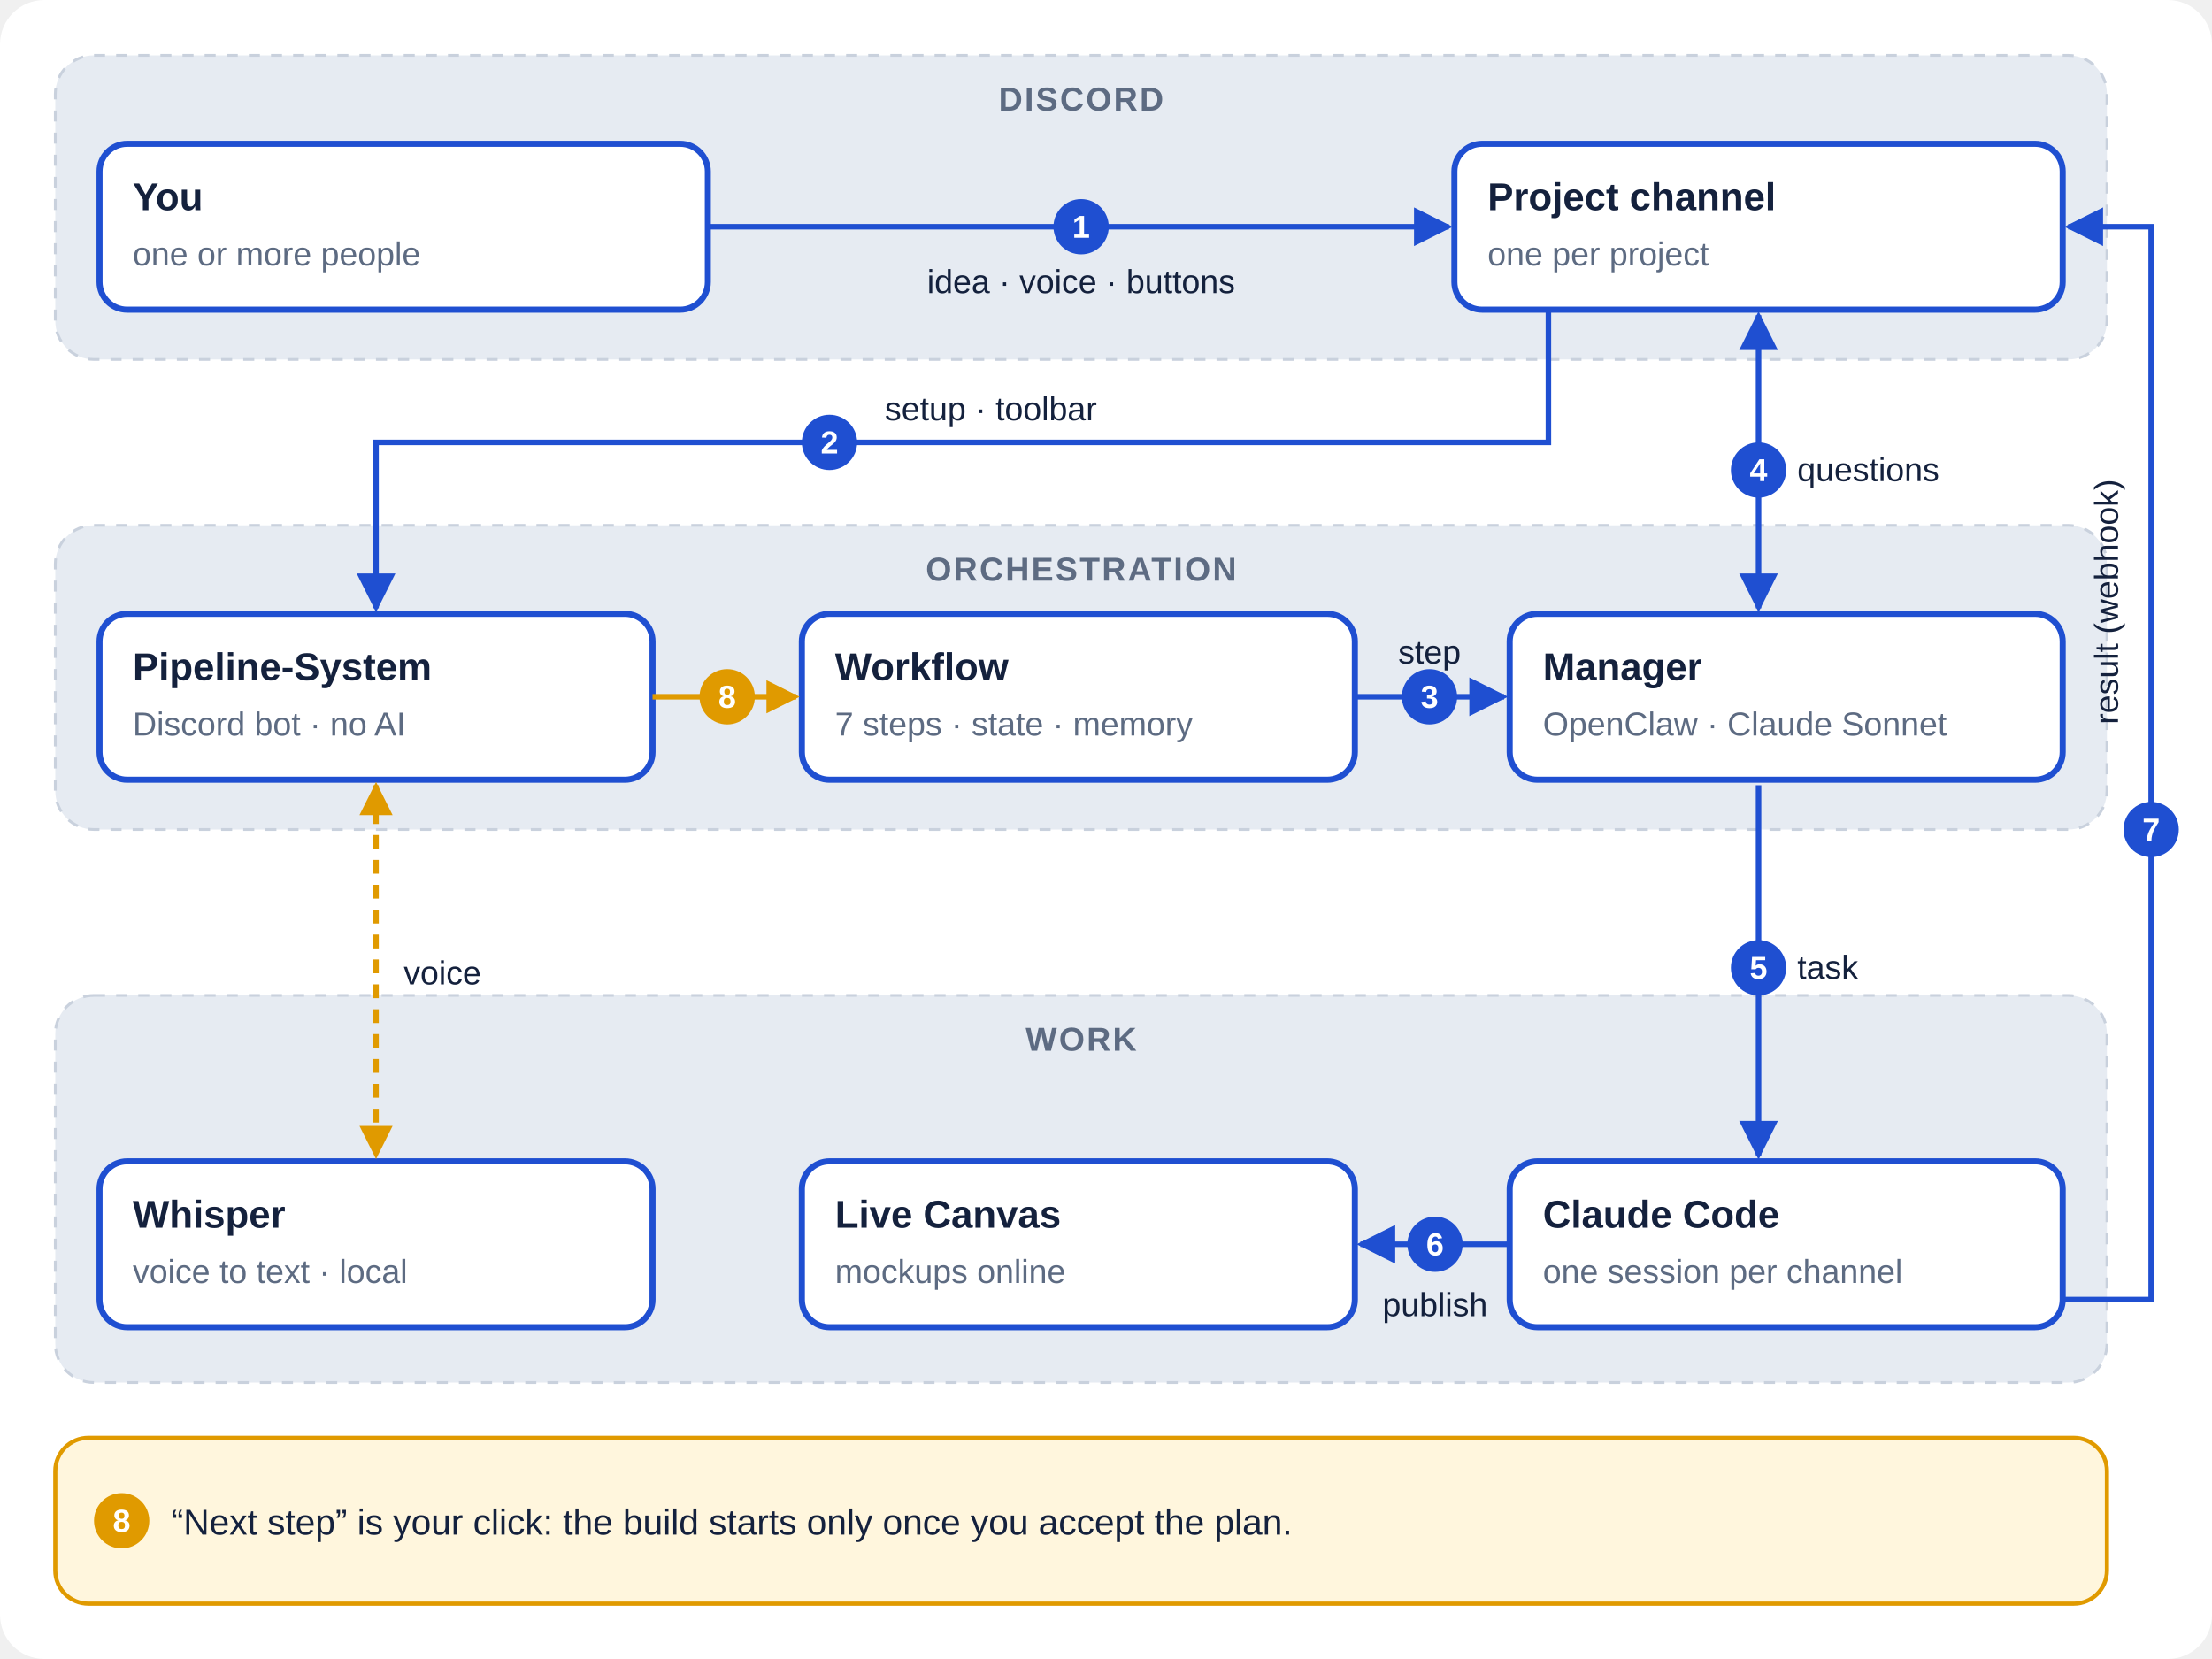
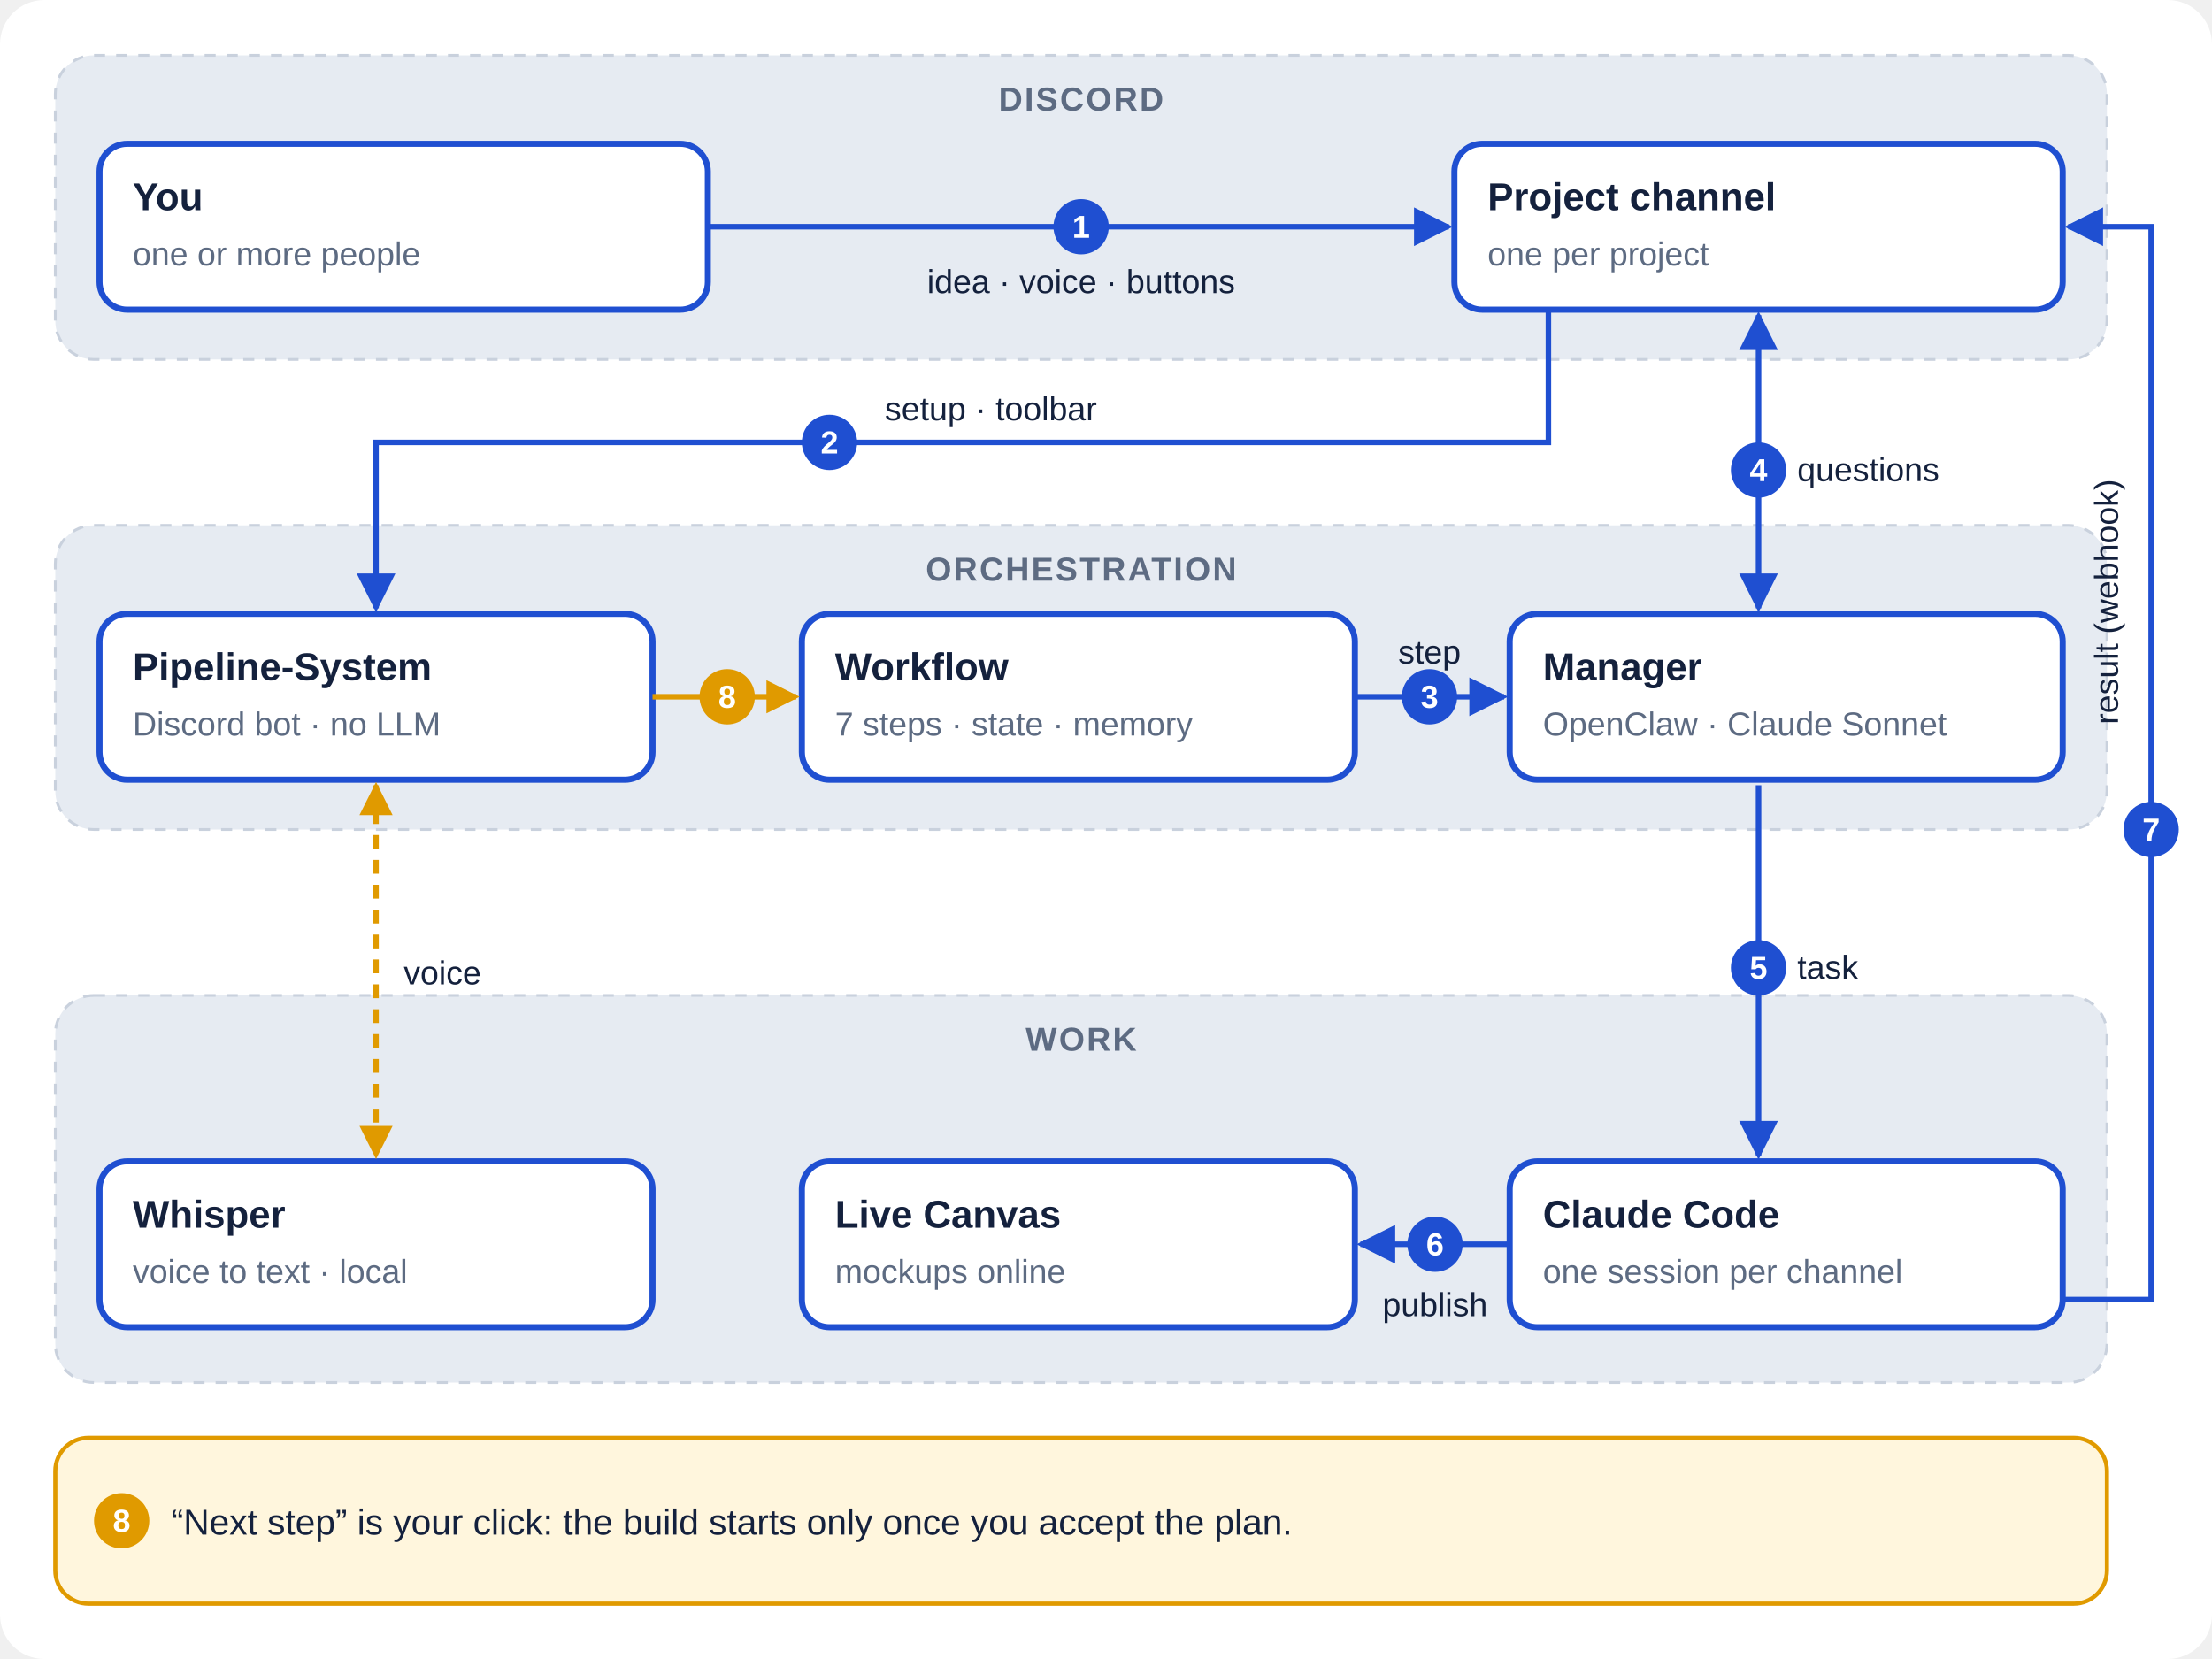
<svg xmlns="http://www.w3.org/2000/svg" viewBox="0 0 800 600" width="800" height="600" font-family="IBM Plex Sans, Segoe UI, Helvetica Neue, Arial, sans-serif" role="img" aria-label="Pipeline Office architecture">
  <defs>
    <marker id="a" viewBox="0 0 10 10" refX="9" refY="5" markerWidth="7" markerHeight="7" orient="auto-start-reverse">
      <path d="M0 0L10 5L0 10z" fill="#1f4fd1" />
    </marker>
    <marker id="ay" viewBox="0 0 10 10" refX="9" refY="5" markerWidth="6" markerHeight="6" orient="auto-start-reverse">
      <path d="M0 0L10 5L0 10z" fill="#e09a00" />
    </marker>
  </defs>
  <rect width="800" height="600" rx="16" fill="#ffffff" />
  <rect x="20" y="20" width="742" height="110" rx="14" fill="#e6ebf2" stroke="#c9d1dd" stroke-dasharray="4 4" />
  <text x="391" y="40" text-anchor="middle" fill="#5d6b82" font-size="12" font-weight="600" letter-spacing=".72">DISCORD</text>
  <rect x="20" y="190" width="742" height="110" rx="14" fill="#e6ebf2" stroke="#c9d1dd" stroke-dasharray="4 4" />
  <text x="391" y="210" text-anchor="middle" fill="#5d6b82" font-size="12" font-weight="600" letter-spacing=".72">ORCHESTRATION</text>
  <rect x="20" y="360" width="742" height="140" rx="14" fill="#e6ebf2" stroke="#c9d1dd" stroke-dasharray="4 4" />
  <text x="391" y="380" text-anchor="middle" fill="#5d6b82" font-size="12" font-weight="600" letter-spacing=".72">WORK</text>
  <g id="b-you" class="box">
    <rect x="36" y="52" width="220" height="60" rx="10" fill="#fff" stroke="#1f4fd1" stroke-width="2.2" />
    <text x="48" y="76" fill="#14213d" font-size="14" font-weight="600">You</text>
    <text x="48" y="96" fill="#5d6b82" font-size="12">one or more people</text>
  </g>
  <g id="b-chan" class="box">
    <rect x="526" y="52" width="220" height="60" rx="10" fill="#fff" stroke="#1f4fd1" stroke-width="2.2" />
    <text x="538" y="76" fill="#14213d" font-size="14" font-weight="600">Project channel</text>
    <text x="538" y="96" fill="#5d6b82" font-size="12">one per project</text>
  </g>
  <g id="b-ps" class="box">
    <rect x="36" y="222" width="200" height="60" rx="10" fill="#fff" stroke="#1f4fd1" stroke-width="2.2" />
    <text x="48" y="246" fill="#14213d" font-size="14" font-weight="600">Pipeline-System</text>
-     <text x="48" y="266" fill="#5d6b82" font-size="12">Discord bot · no AI</text>
+     <text x="48" y="266" fill="#5d6b82" font-size="12">Discord bot · no LLM</text>
  </g>
  <g id="b-wf" class="box">
    <rect x="290" y="222" width="200" height="60" rx="10" fill="#fff" stroke="#1f4fd1" stroke-width="2.2" />
    <text x="302" y="246" fill="#14213d" font-size="14" font-weight="600">Workflow</text>
    <text x="302" y="266" fill="#5d6b82" font-size="12">7 steps · state · memory</text>
  </g>
  <g id="b-mgr" class="box">
    <rect x="546" y="222" width="200" height="60" rx="10" fill="#fff" stroke="#1f4fd1" stroke-width="2.2" />
    <text x="558" y="246" fill="#14213d" font-size="14" font-weight="600">Manager</text>
    <text x="558" y="266" fill="#5d6b82" font-size="12">OpenClaw · Claude Sonnet</text>
  </g>
  <g id="b-wh" class="box">
    <rect x="36" y="420" width="200" height="60" rx="10" fill="#fff" stroke="#1f4fd1" stroke-width="2.2" />
    <text x="48" y="444" fill="#14213d" font-size="14" font-weight="600">Whisper</text>
    <text x="48" y="464" fill="#5d6b82" font-size="12">voice to text · local</text>
  </g>
  <g id="b-lc" class="box">
    <rect x="290" y="420" width="200" height="60" rx="10" fill="#fff" stroke="#1f4fd1" stroke-width="2.2" />
    <text x="302" y="444" fill="#14213d" font-size="14" font-weight="600">Live Canvas</text>
    <text x="302" y="464" fill="#5d6b82" font-size="12">mockups online</text>
  </g>
  <g id="b-cc" class="box">
    <rect x="546" y="420" width="200" height="60" rx="10" fill="#fff" stroke="#1f4fd1" stroke-width="2.2" />
    <text x="558" y="444" fill="#14213d" font-size="14" font-weight="600">Claude Code</text>
    <text x="558" y="464" fill="#5d6b82" font-size="12">one session per channel</text>
  </g>
  <g id="ar-1" class="arrow">
    <path d="M256 82H524" fill="none" stroke="#1f4fd1" stroke-width="2" marker-end="url(#a)" />
    <g class="badge">
      <circle cx="391" cy="82" r="10" fill="#1f4fd1" />
      <text x="391" y="86" text-anchor="middle" fill="#fff" font-size="11.5" font-weight="700">1</text>
    </g>
    <text x="391" y="106" fill="#14213d" font-size="12" text-anchor="middle">idea · voice · buttons</text>
  </g>
  <g id="ar-2" class="arrow">
    <path d="M560 112V160H136V220" fill="none" stroke="#1f4fd1" stroke-width="2" marker-end="url(#a)" />
    <g class="badge">
      <circle cx="300" cy="160" r="10" fill="#1f4fd1" />
      <text x="300" y="164" text-anchor="middle" fill="#fff" font-size="11.5" font-weight="700">2</text>
    </g>
    <text x="320" y="152" fill="#14213d" font-size="12" text-anchor="start">setup · toolbar</text>
  </g>
  <g id="ar-9" class="arrow">
    <path d="M136 284V418" fill="none" stroke="#e09a00" stroke-width="2" stroke-dasharray="5 4" marker-start="url(#ay)" marker-end="url(#ay)" />
    <text x="146" y="356" fill="#14213d" font-size="12" text-anchor="start">voice</text>
  </g>
  <g id="ar-8" class="arrow">
    <path d="M236 252H288" fill="none" stroke="#e09a00" stroke-width="2" marker-end="url(#ay)" />
    <g class="badge">
      <circle cx="263" cy="252" r="10" fill="#e09a00" />
      <text x="263" y="256" text-anchor="middle" fill="#fff" font-size="11.5" font-weight="700">8</text>
    </g>
    <text x="263" y="236" fill="#14213d" font-size="12" text-anchor="middle" />
  </g>
  <g id="ar-3" class="arrow">
    <path d="M490 252H544" fill="none" stroke="#1f4fd1" stroke-width="2" marker-end="url(#a)" />
    <g class="badge">
      <circle cx="517" cy="252" r="10" fill="#1f4fd1" />
      <text x="517" y="256" text-anchor="middle" fill="#fff" font-size="11.5" font-weight="700">3</text>
    </g>
    <text x="517" y="240" fill="#14213d" font-size="12" text-anchor="middle">step</text>
  </g>
  <g id="ar-4" class="arrow">
    <path d="M636 220V114" fill="none" stroke="#1f4fd1" stroke-width="2" marker-start="url(#a)" marker-end="url(#a)" />
    <g class="badge">
      <circle cx="636" cy="170" r="10" fill="#1f4fd1" />
      <text x="636" y="174" text-anchor="middle" fill="#fff" font-size="11.5" font-weight="700">4</text>
    </g>
    <text x="650" y="174" fill="#14213d" font-size="12" text-anchor="start">questions</text>
  </g>
  <g id="ar-5" class="arrow">
    <path d="M636 284V418" fill="none" stroke="#1f4fd1" stroke-width="2" marker-end="url(#a)" />
    <g class="badge">
      <circle cx="636" cy="350" r="10" fill="#1f4fd1" />
      <text x="636" y="354" text-anchor="middle" fill="#fff" font-size="11.5" font-weight="700">5</text>
    </g>
    <text x="650" y="354" fill="#14213d" font-size="12" text-anchor="start">task</text>
  </g>
  <g id="ar-6" class="arrow">
    <path d="M546 450H492" fill="none" stroke="#1f4fd1" stroke-width="2" marker-end="url(#a)" />
    <g class="badge">
      <circle cx="519" cy="450" r="10" fill="#1f4fd1" />
      <text x="519" y="454" text-anchor="middle" fill="#fff" font-size="11.5" font-weight="700">6</text>
    </g>
    <text x="519" y="476" fill="#14213d" font-size="12" text-anchor="middle">publish</text>
  </g>
  <g id="ar-7" class="arrow">
    <path d="M746 470H778V82H748" fill="none" stroke="#1f4fd1" stroke-width="2" marker-end="url(#a)" />
    <g class="badge">
      <circle cx="778" cy="300" r="10" fill="#1f4fd1" />
      <text x="778" y="304" text-anchor="middle" fill="#fff" font-size="11.5" font-weight="700">7</text>
    </g>
    <text x="766" y="262" fill="#14213d" font-size="12" text-anchor="start" transform="rotate(-90 766 262)">result (webhook)</text>
  </g>
  <g id="foot">
    <rect x="20" y="520" width="742" height="60" rx="12" fill="#fff6dd" stroke="#e09a00" stroke-width="1.5" />
    <g class="badge">
      <circle cx="44" cy="550" r="10" fill="#e09a00" />
      <text x="44" y="554" text-anchor="middle" fill="#fff" font-size="11.5" font-weight="700">8</text>
    </g>
    <text x="62" y="555" fill="#14213d" font-size="13">“Next step” is your click: the build starts only once you accept the plan.</text>
  </g>
</svg>
